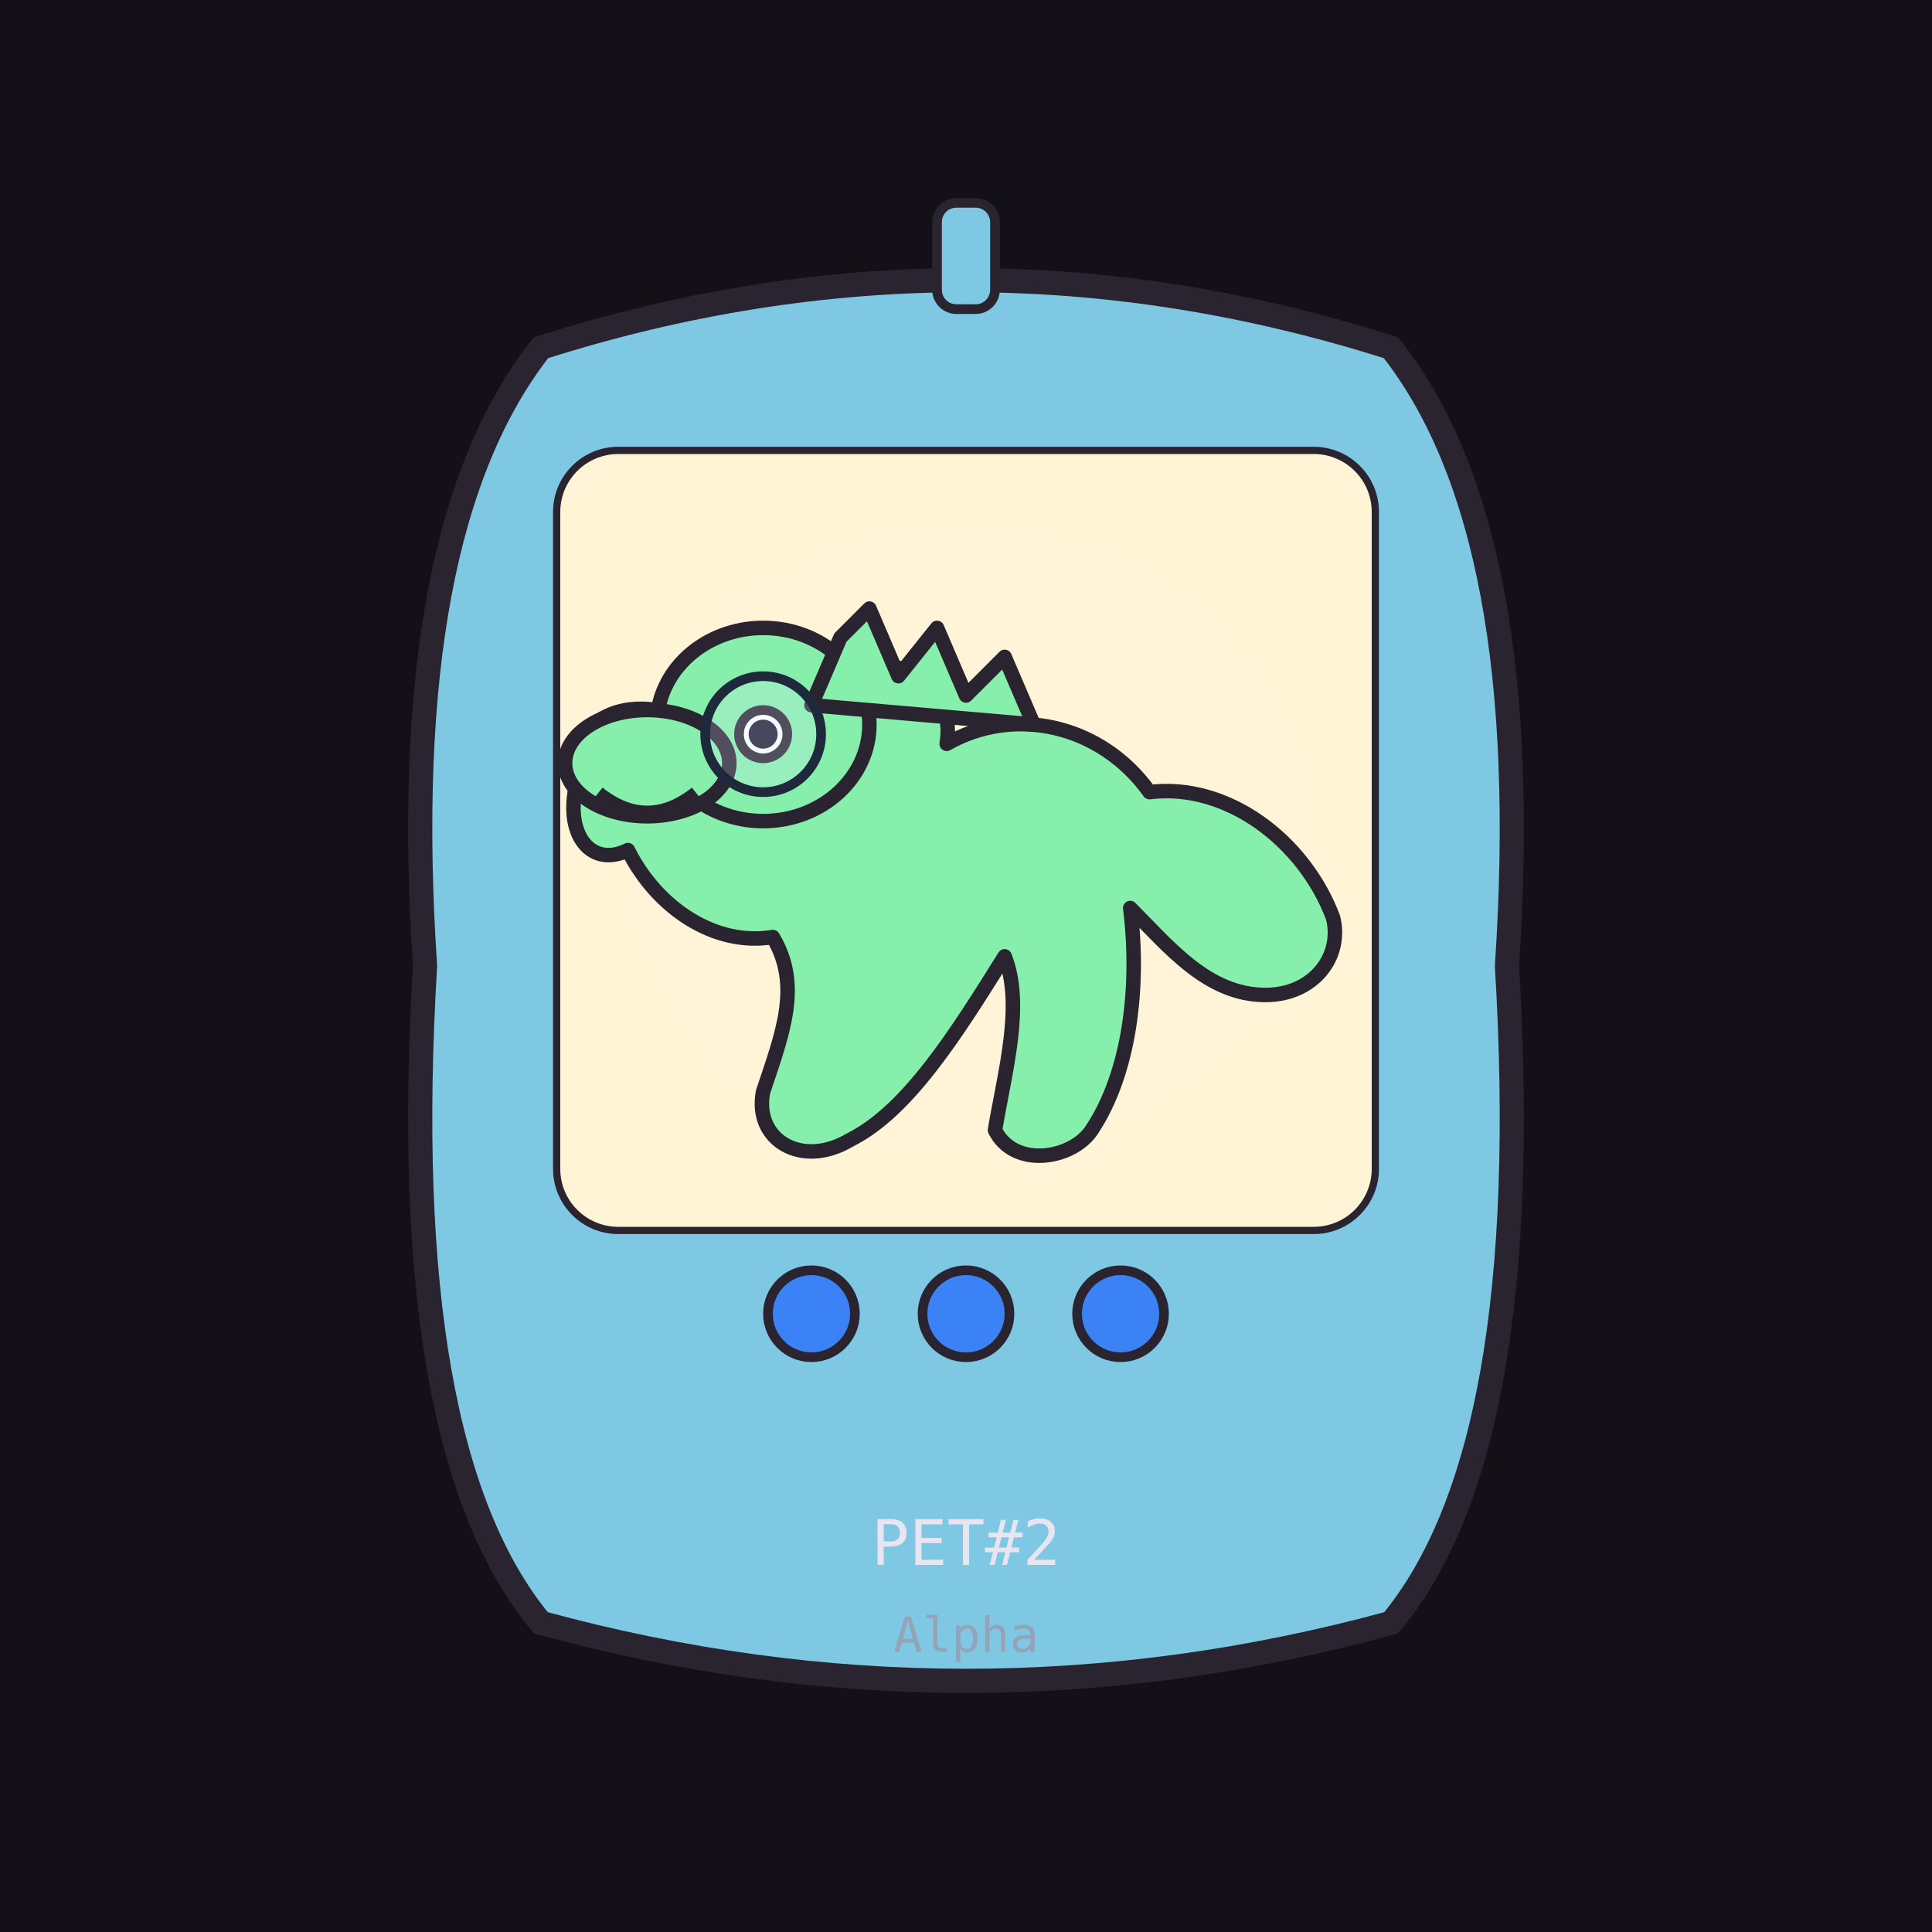
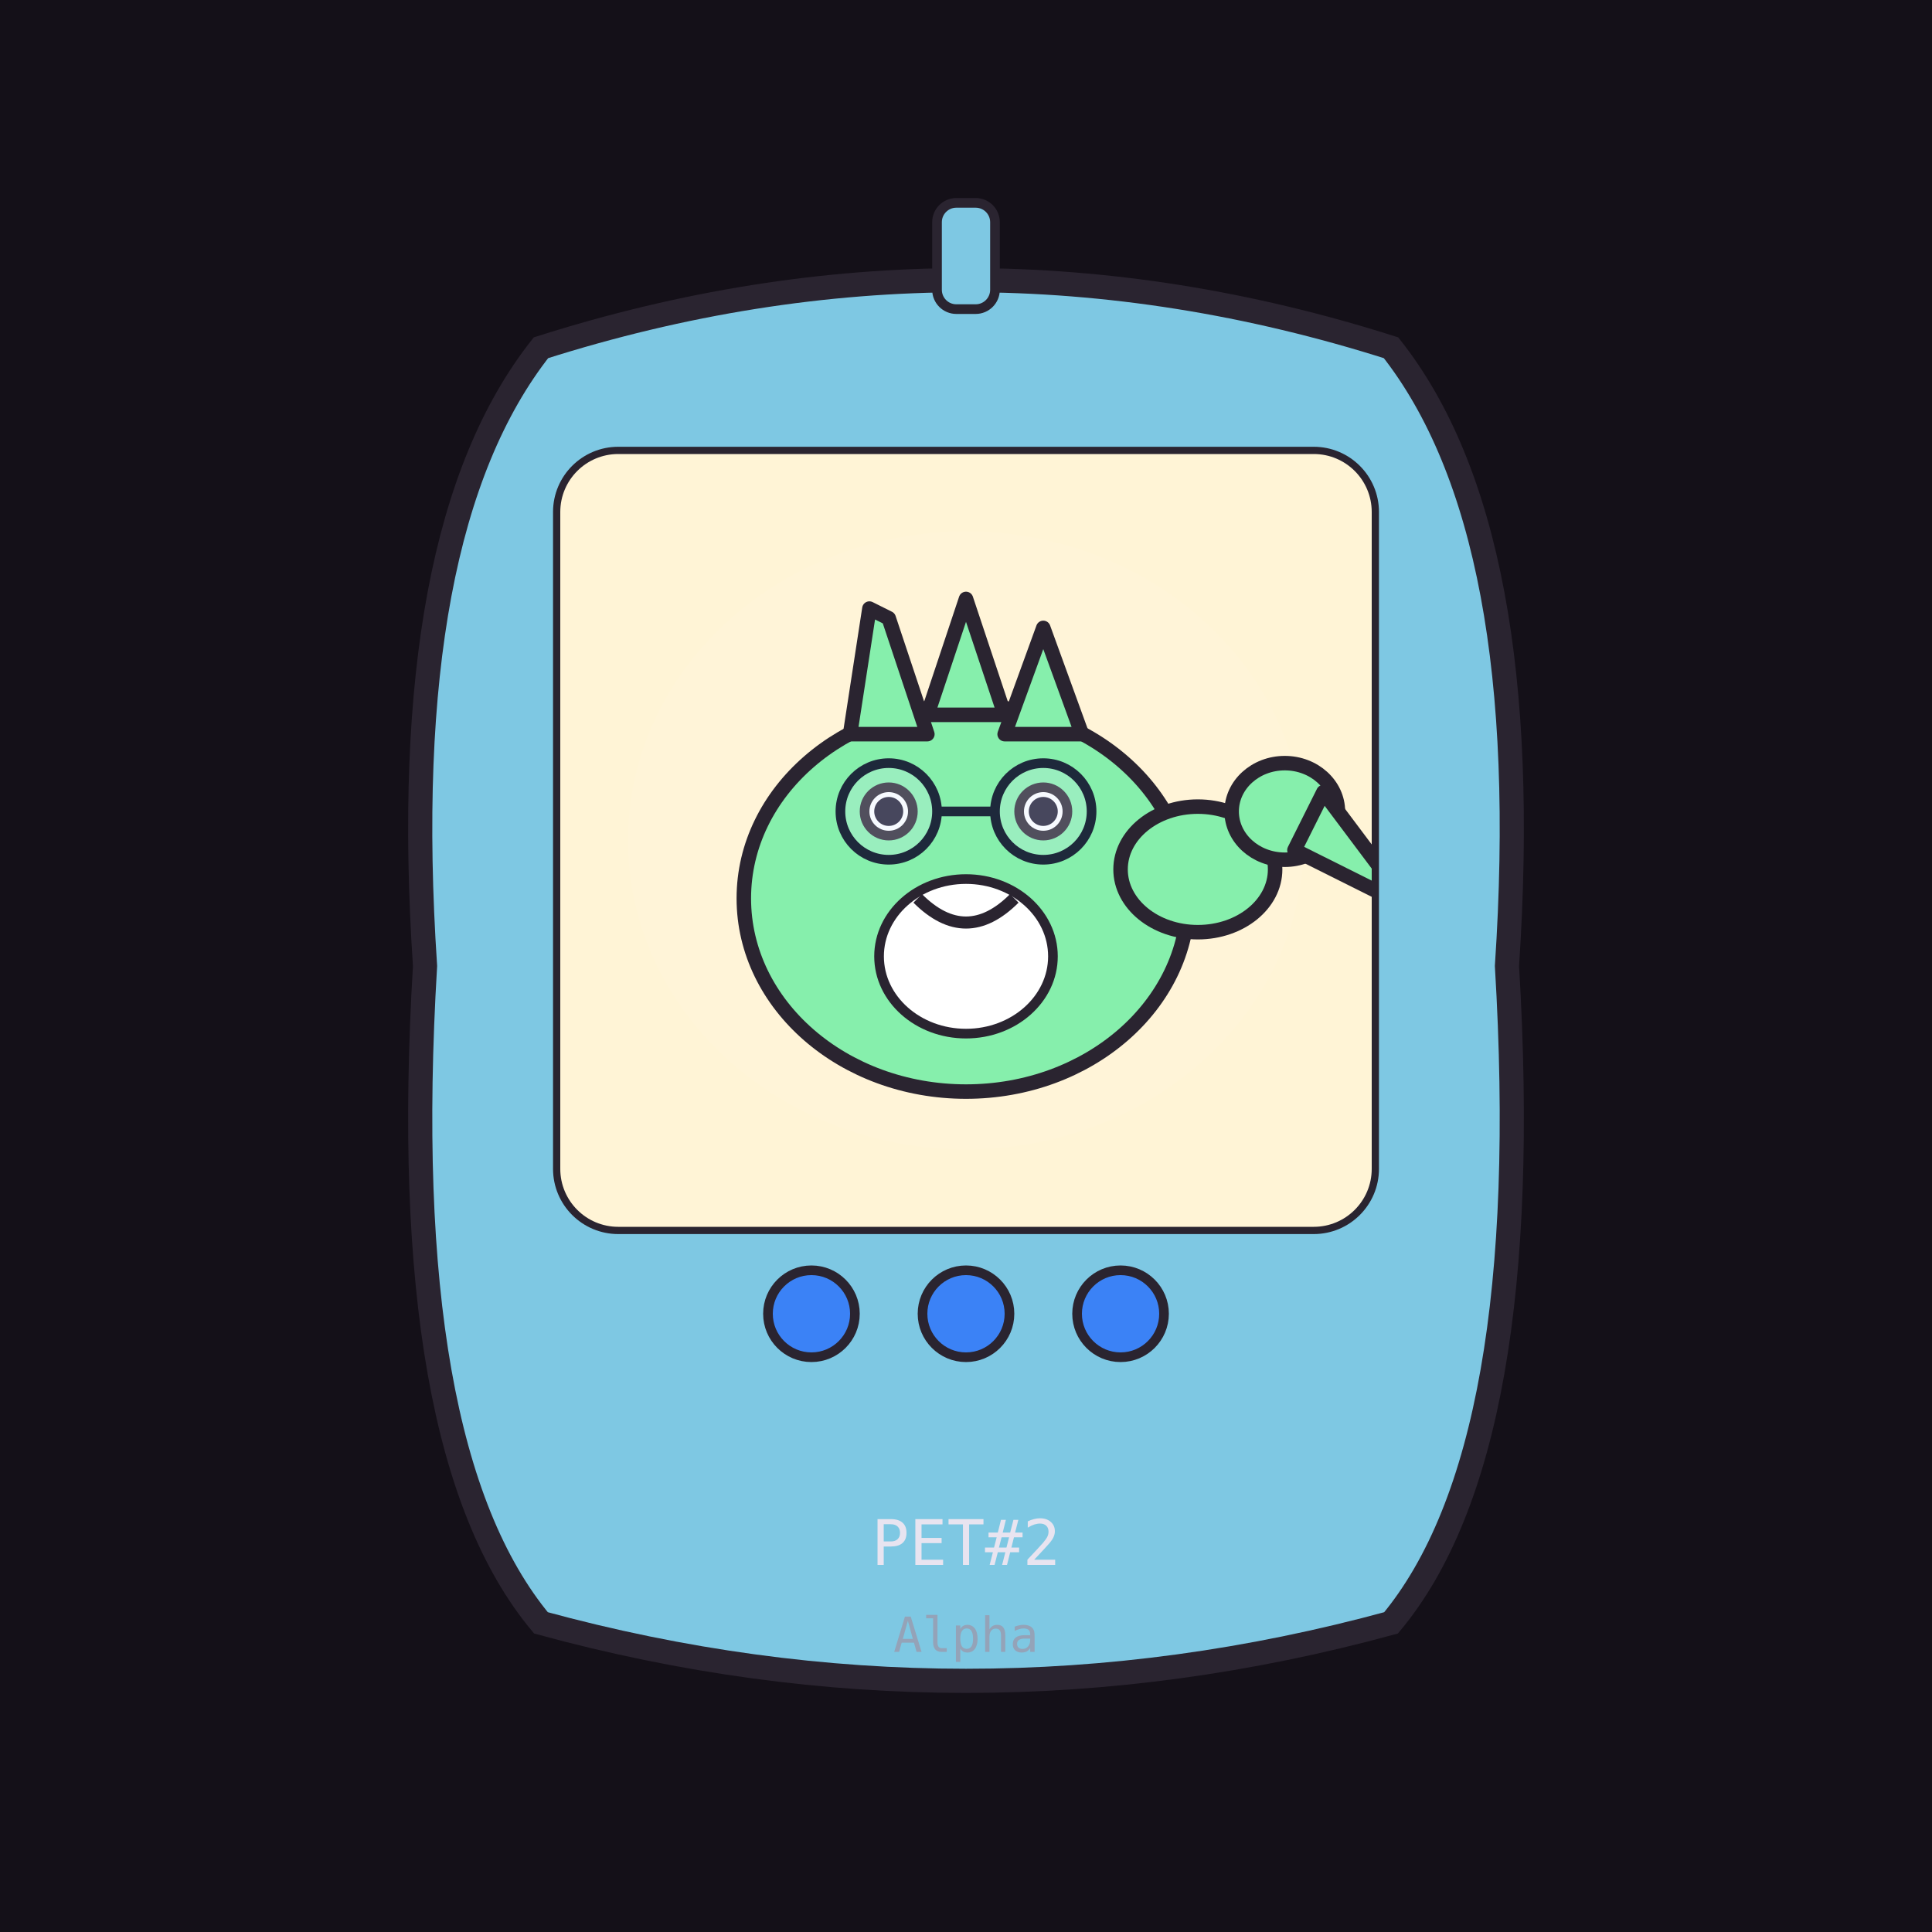
<svg xmlns="http://www.w3.org/2000/svg" viewBox="0 0 400 400">
  <defs>
    <clipPath id="scr">
      <rect x="116" y="94" width="168" height="160" rx="12" />
    </clipPath>
  </defs>
  <rect width="400" height="400" fill="#141018" />
  <path fill="#7ec8e3" stroke="#2a2430" stroke-width="5" d="M112 72 Q200 44 288 72 Q318 110 312 200 Q318 300 288 336 Q200 360 112 336 Q82 300 88 200 Q82 110 112 72 Z" />
  <rect x="194" y="42" width="12" height="22" rx="4" fill="#7ec8e3" stroke="#2a2430" stroke-width="2" />
  <rect x="116" y="94" width="168" height="160" rx="12" fill="#0c0a10" stroke="#2a2430" stroke-width="3" />
  <circle cx="168" cy="272" r="9" fill="#3b82f6" stroke="#2a2430" stroke-width="2" />
  <circle cx="200" cy="272" r="9" fill="#3b82f6" stroke="#2a2430" stroke-width="2" />
  <circle cx="232" cy="272" r="9" fill="#3b82f6" stroke="#2a2430" stroke-width="2" />
  <text x="200" y="324" text-anchor="middle" fill="#e8e4f0" font-size="13" font-family="monospace">PET#2</text>
  <text x="200" y="342" text-anchor="middle" fill="#94a3b8" font-size="10" font-family="monospace">Alpha</text>
  <g clip-path="url(#scr)">
    <g>
      <rect x="116" y="94" width="168" height="160" fill="#fff4d6" />
      <ellipse cx="200" cy="174" rx="70" ry="64" fill="#fff" fill-opacity=".04">
        <animate attributeName="fill-opacity" values=".04;.12;.04" dur="2.8s" repeatCount="indefinite" />
      </ellipse>
      <g data-dino="1">
-         <path data-dino-body="1" data-tail="1" d="M120 160 C118 150 128 144 140 148 C148 134 164 128 176 140 C186 134 198 142 196 154 C210 146 228 150 238 164 C254 162 270 174 276 190 C278 198 272 206 262 206 C250 206 242 196 234 188 C236 204 234 222 226 234 C222 240 210 242 206 234 C208 222 212 208 208 198 C198 214 188 230 176 236 C166 242 156 236 158 226 C162 214 166 204 160 194 C148 196 136 188 130 176 C122 180 116 172 120 160 Z" fill="#86efac" stroke="#2a2430" stroke-width="3" stroke-linejoin="round" />
-         <ellipse data-dino-head="1" cx="158" cy="150" rx="22" ry="20" fill="#86efac" stroke="#2a2430" stroke-width="3" stroke-linejoin="round" />
-         <ellipse cx="134" cy="158" rx="17" ry="11" fill="#86efac" stroke="#2a2430" stroke-width="3" stroke-linejoin="round" />
-         <polygon data-ridge="1" points="168,146 174,132 180,126 186,140 194,130 200,144 208,136 214,150" fill="#86efac" stroke="#2a2430" stroke-width="3" stroke-linejoin="round" />
+         <ellipse data-dino-body="1" data-dino-head="1" cx="200" cy="186" rx="46" ry="40" fill="#86efac" stroke="#2a2430" stroke-width="3" stroke-linejoin="round" />
+         <polygon data-ridge="1" points="176,152 180,126 184,128 192,152" fill="#86efac" stroke="#2a2430" stroke-width="3" stroke-linejoin="round" />
+         <polygon points="192,148 200,124 208,148" fill="#86efac" stroke="#2a2430" stroke-width="3" stroke-linejoin="round" />
+         <polygon points="208,152 216,130 224,152" fill="#86efac" stroke="#2a2430" stroke-width="3" stroke-linejoin="round" />
+         <ellipse data-snout="1" cx="200" cy="204" rx="14" ry="8" fill="#86efac" stroke="#2a2430" stroke-width="3" stroke-linejoin="round" />
+         <ellipse data-tail="1" cx="248" cy="180" rx="16" ry="13" fill="#86efac" stroke="#2a2430" stroke-width="3" stroke-linejoin="round" />
+         <ellipse cx="266" cy="168" rx="11" ry="10" fill="#86efac" stroke="#2a2430" stroke-width="3" stroke-linejoin="round" />
+         <polygon points="274,164 292,188 268,176" fill="#86efac" stroke="#2a2430" stroke-width="3" stroke-linejoin="round" />
+         <circle cx="186" cy="196" r="3" fill="#000" />
+         <circle cx="210" cy="202" r="3" fill="#000" />
+         <circle cx="198" cy="210" r="3" fill="#000" />
      </g>
-       <g data-face="1" data-sp="2" data-cx="158" data-ey="152" data-gap="8">
+       <ellipse data-belly="1" cx="200" cy="198" rx="18" ry="16" fill="#ffffff" stroke="#2a2430" stroke-width="2" />
+       <g data-face="1" data-sp="2" data-cx="200" data-ey="168" data-gap="16">
        <g data-eyes="0" data-kind="0">
-           <circle cx="158" cy="152" data-dino-eye="1" r="5" fill="#fff" stroke="#2a2430" stroke-width="2" />
-           <circle cx="158" cy="152" r="3" fill="#1e1930">
+           <circle cx="184" cy="168" data-dino-eye="1" r="5" fill="#fff" stroke="#2a2430" stroke-width="2" />
+           <circle cx="184" cy="168" r="3" fill="#1e1930">
+             <animate attributeName="opacity" values="1;1;1;.2;1" dur="3.2s" repeatCount="indefinite" />
+           </circle>
+           <circle cx="216" cy="168" data-dino-eye="1" r="5" fill="#fff" stroke="#2a2430" stroke-width="2" />
+           <circle cx="216" cy="168" r="3" fill="#1e1930">
            <animate attributeName="opacity" values="1;1;1;.2;1" dur="3.2s" repeatCount="indefinite" />
          </circle>
        </g>
-         <path data-snout="1" d="M124 164 Q134 172 144 164" fill="none" stroke="#2a2430" stroke-width="2.4" />
+         <path d="M190 186 Q200 196 210 186" fill="none" stroke="#2a2430" stroke-width="2.5" />
      </g>
      <g data-acc="4">
-         <circle data-mono="1" data-lens="1" cx="158" cy="152" r="12" fill="#dbeafe" fill-opacity=".22" stroke="#1e293b" stroke-width="2" />
+         <circle data-lens="1" cx="184" cy="168" r="10" fill="#dbeafe" fill-opacity=".22" stroke="#1e293b" stroke-width="2" />
+         <circle data-lens="1" cx="216" cy="168" r="10" fill="#dbeafe" fill-opacity=".22" stroke="#1e293b" stroke-width="2" />
+         <path data-bridge="1" d="M194 168 H206" stroke="#1e293b" stroke-width="2" />
      </g>
      <animateTransform attributeName="transform" type="translate" values="0 0;1 -1;-1 1;0 0" dur="9s" repeatCount="indefinite" />
    </g>
  </g>
</svg>
